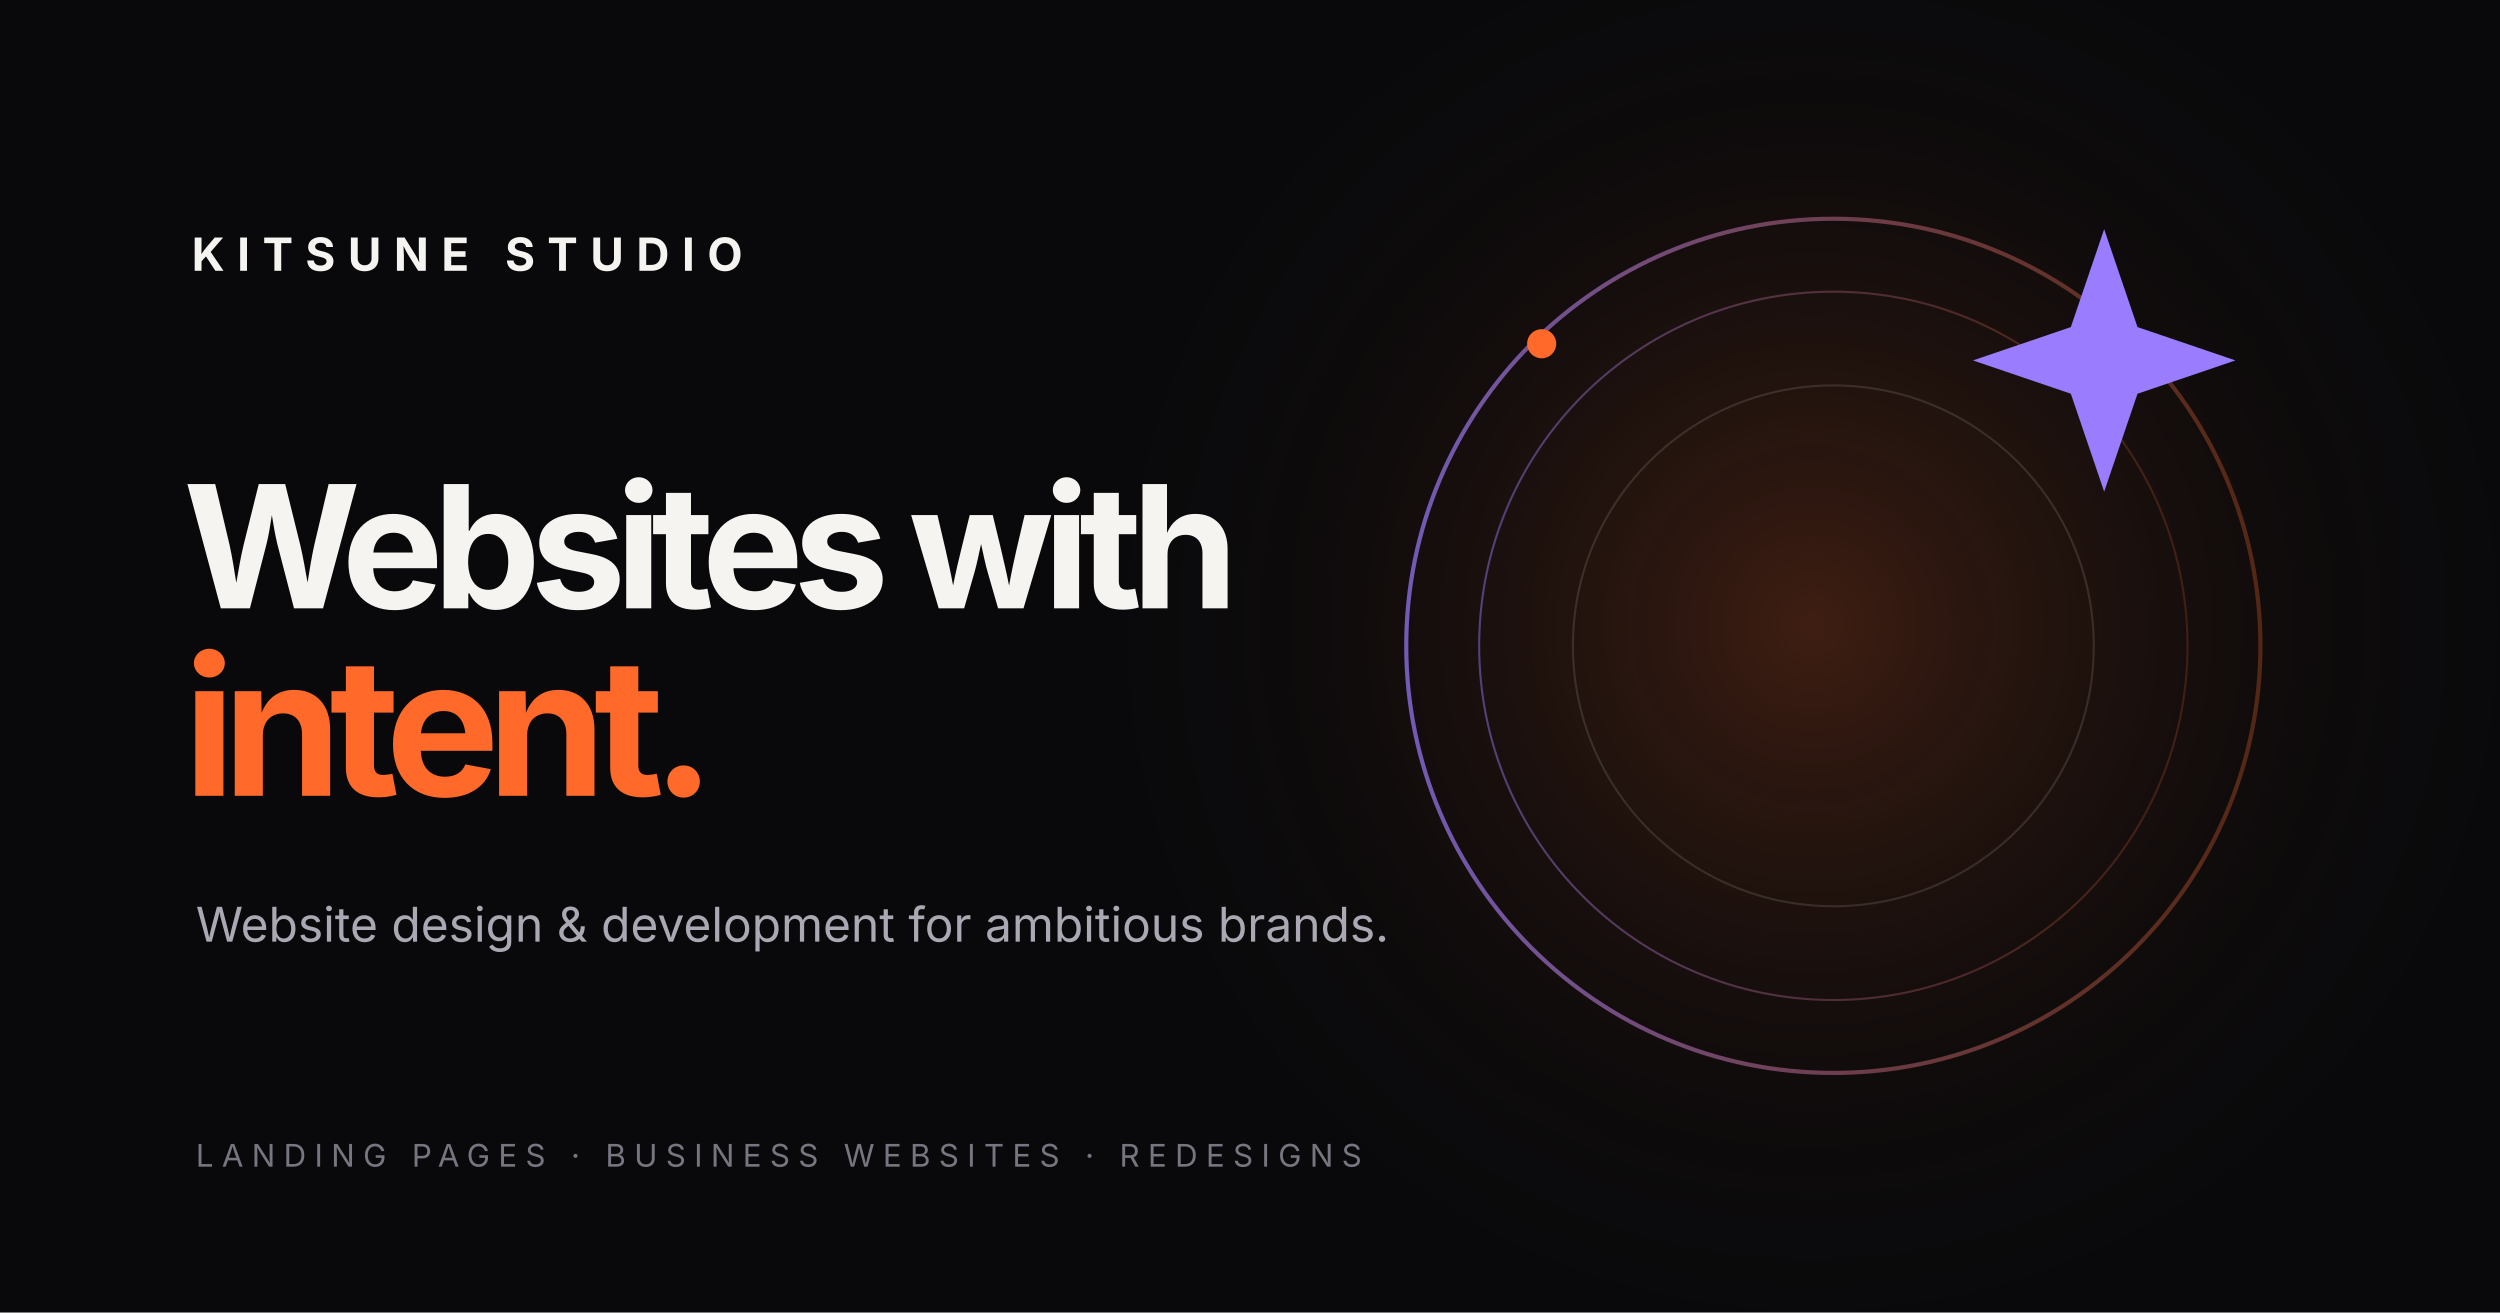
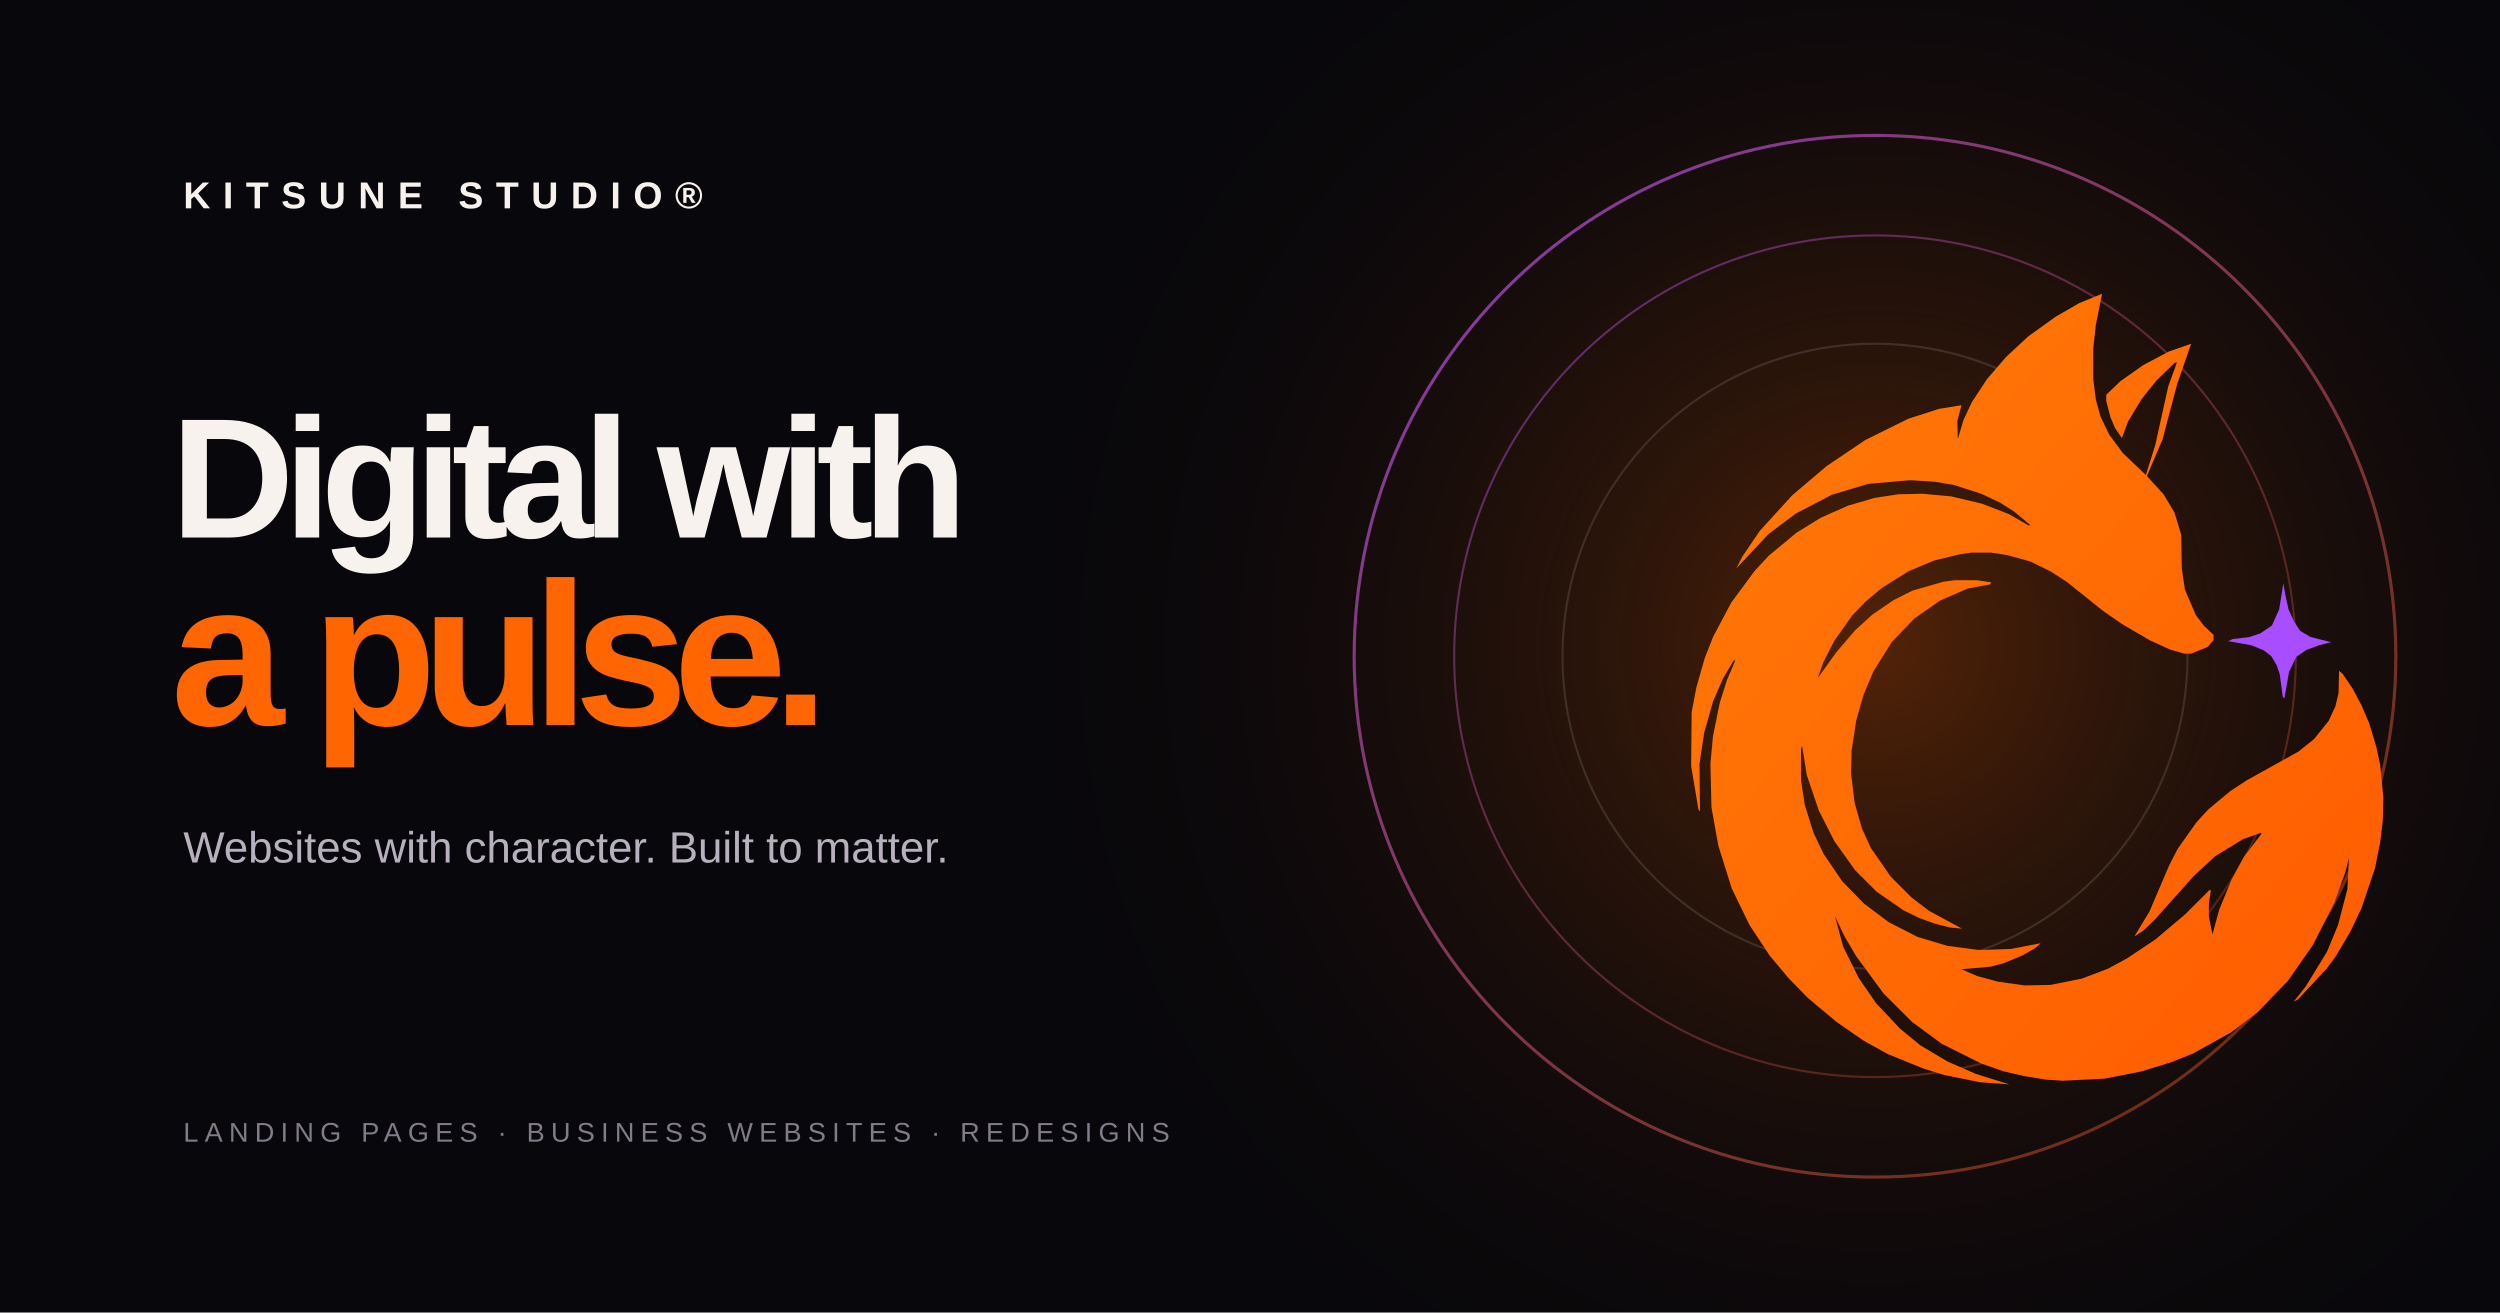
<svg xmlns="http://www.w3.org/2000/svg" width="1200" height="630" viewBox="0 0 1200 630" role="img" aria-labelledby="title desc">
  <defs>
    <radialGradient id="glow">
-       <stop offset="0" stop-color="#ff6a2a" stop-opacity=".22" />
-       <stop offset="1" stop-color="#09090b" stop-opacity="0" />
+       <stop offset="0" stop-color="#ff6500" stop-opacity=".3" />
+       <stop offset="1" stop-color="#08070b" stop-opacity="0" />
    </radialGradient>
-     <linearGradient id="ring">
-       <stop stop-color="#9a7cff" stop-opacity=".7" />
-       <stop offset="1" stop-color="#ff6a2a" stop-opacity=".28" />
+     <linearGradient id="ring" x1="0" y1="0" x2="1" y2="1">
+       <stop stop-color="#a84dff" stop-opacity=".75" />
+       <stop offset="1" stop-color="#ff6500" stop-opacity=".35" />
+     </linearGradient>
+     <linearGradient id="type" x1="0" y1="0" x2="1" y2="1">
+       <stop stop-color="#ff7b08" />
+       <stop offset="1" stop-color="#ff5b00" />
    </linearGradient>
  </defs>
-   <rect width="1200" height="630" fill="#09090b" />
-   <circle cx="870" cy="300" r="360" fill="url(#glow)" />
+   <rect width="1200" height="630" fill="#08070b" />
+   <circle cx="900" cy="310" r="420" fill="url(#glow)" />
  <g fill="none" stroke="url(#ring)">
-     <circle cx="880" cy="310" r="205" stroke-width="2" />
-     <circle cx="880" cy="310" r="170" stroke-opacity=".65" />
-     <circle cx="880" cy="310" r="125" stroke="#ffffff" stroke-opacity=".12" />
+     <circle cx="900" cy="315" r="250" stroke-width="1.5" />
+     <circle cx="900" cy="315" r="202" stroke-opacity=".65" />
+     <circle cx="900" cy="315" r="150" stroke="#ffffff" stroke-opacity=".12" />
  </g>
-   <circle cx="740" cy="165" r="7" fill="#ff6a2a" />
-   <path d="M1010 110 L1026 157 L1073 173 L1026 189 L1010 236 L994 189 L947 173 L994 157 Z" fill="#9a7cff" />
-   <g fill="#f6f4f1" font-family="Inter,Arial,sans-serif">
-     <text x="92" y="130" font-size="22" letter-spacing="6" font-weight="700">KITSUNE STUDIO</text>
-     <text x="88" y="292" font-size="82" letter-spacing="-5" font-weight="700">Websites with</text>
-     <text x="88" y="382" font-size="92" letter-spacing="-6" font-weight="700" fill="#ff6a2a">intent.</text>
-     <text x="94" y="452" font-size="23" fill="#aaa8b2">Website design &amp; development for ambitious brands.</text>
-     <text x="94" y="560" font-size="15" letter-spacing="4" fill="#777680">LANDING PAGES · BUSINESS WEBSITES · REDESIGNS</text>
+   <g fill="url(#type)" transform="translate(720 86) scale(.25)">
+     <path d="M1156,220 1112,238 1067,264 1014,302 971,342 935,384 906,428 890,462 879,499 878,465 886,434 843,441 784,460 701,501 627,551 561,607 499,675 465,725 454,747 516,681 568,642 637,606 707,585 788,578 835,581 871,587 924,604 960,621 987,638 1018,664 1015,665 977,643 925,623 866,609 811,604 765,605 719,612 668,627 616,650 569,679 516,723 489,752 444,813 409,879 393,920 377,976 368,1023 367,1127 381,1210 384,1214 383,1123 392,1063 409,1003 428,959 450,922 451,926 436,961 422,1005 409,1069 404,1122 406,1206 419,1279 445,1362 479,1432 518,1491 554,1534 591,1572 646,1618 698,1654 745,1680 814,1708 853,1720 922,1734 978,1738 914,1718 859,1694 807,1663 768,1631 722,1582 689,1534 659,1474 643,1415 661,1453 684,1492 736,1563 791,1618 848,1660 924,1698 967,1713 1006,1722 1049,1729 1081,1731 1161,1727 1232,1713 1290,1695 1330,1679 1404,1638 1455,1599 1513,1539 1561,1470 1602,1389 1623,1331 1630,1303 1627,1363 1609,1432 1588,1483 1547,1550 1524,1579 1532,1575 1587,1516 1604,1493 1632,1446 1654,1400 1680,1323 1690,1273 1695,1232 1696,1187 1690,1125 1683,1092 1669,1045 1654,1010 1637,978 1618,950 1611,944 1610,987 1604,1012 1591,1040 1563,1075 1533,1099 1434,1154 1402,1175 1360,1210 1337,1235 1301,1286 1285,1317 1247,1406 1218,1454 1235,1443 1256,1423 1332,1338 1373,1300 1427,1267 1461,1255 1462,1257 1429,1300 1405,1344 1381,1402 1368,1450 1361,1416 1361,1391 1365,1365 1362,1365 1315,1412 1258,1460 1204,1496 1167,1516 1117,1535 1057,1547 1008,1548 957,1541 916,1530 886,1517 942,1512 968,1505 1004,1490 1028,1476 1038,1467 981,1478 920,1480 859,1472 802,1455 747,1427 699,1391 657,1348 621,1295 602,1255 585,1201 578,1154 578,1094 580,1088 589,1144 612,1212 642,1271 682,1327 723,1368 775,1404 806,1419 837,1430 865,1437 887,1439 824,1405 790,1379 750,1339 712,1284 695,1247 681,1198 674,1141 675,1098 684,1039 698,990 717,945 752,889 795,844 845,809 898,786 941,778 943,774 915,770 873,770 851,773 792,790 756,808 715,836 682,866 646,908 610,958 621,927 642,886 676,838 702,811 733,785 784,753 834,732 884,720 905,717 943,717 975,722 1018,734 1057,753 1088,773 1158,829 1194,854 1247,885 1286,903 1314,911 1327,911 1359,898 1370,885 1370,875 1351,857 1336,837 1315,788 1309,747 1308,683 1295,640 1274,605 1242,570 1272,500 1300,394 1327,316 1284,331 1235,357 1191,388 1164,414 1164,426 1172,457 1181,478 1194,497 1206,465 1232,422 1260,387 1296,352 1300,351 1283,398 1258,511 1240,568 1196,526 1170,491 1153,456 1144,423 1139,384 1139,325 1144,280Z" fill="url(#type)" fill-rule="evenodd" />
+     <path d="M1504,776 1496,826 1482,857 1460,872 1439,879 1407,883 1398,887 1443,895 1467,905 1481,916 1491,933 1497,950 1503,994 1506,997 1515,946 1529,917 1548,904 1572,895 1596,889 1556,879 1536,867 1524,848 1514,826 1508,799Z" fill="#a84dff" />
+   </g>
+   <g fill="#f7f2ee" font-family="Arial,Helvetica,sans-serif">
+     <text x="88" y="100" font-size="18" letter-spacing="6" font-weight="700">KITSUNE STUDIO®</text>
+     <text x="82" y="258" font-size="82" letter-spacing="-5" font-weight="700">Digital with</text>
+     <text x="82" y="348" font-size="98" letter-spacing="-7" font-weight="700" fill="#ff6500">a pulse.</text>
+     <text x="88" y="414" font-size="21" fill="#b7b0bd">Websites with character. Built to matter.</text>
+     <text x="88" y="548" font-size="13" letter-spacing="3" fill="#827b88">LANDING PAGES · BUSINESS WEBSITES · REDESIGNS</text>
  </g>
</svg>
